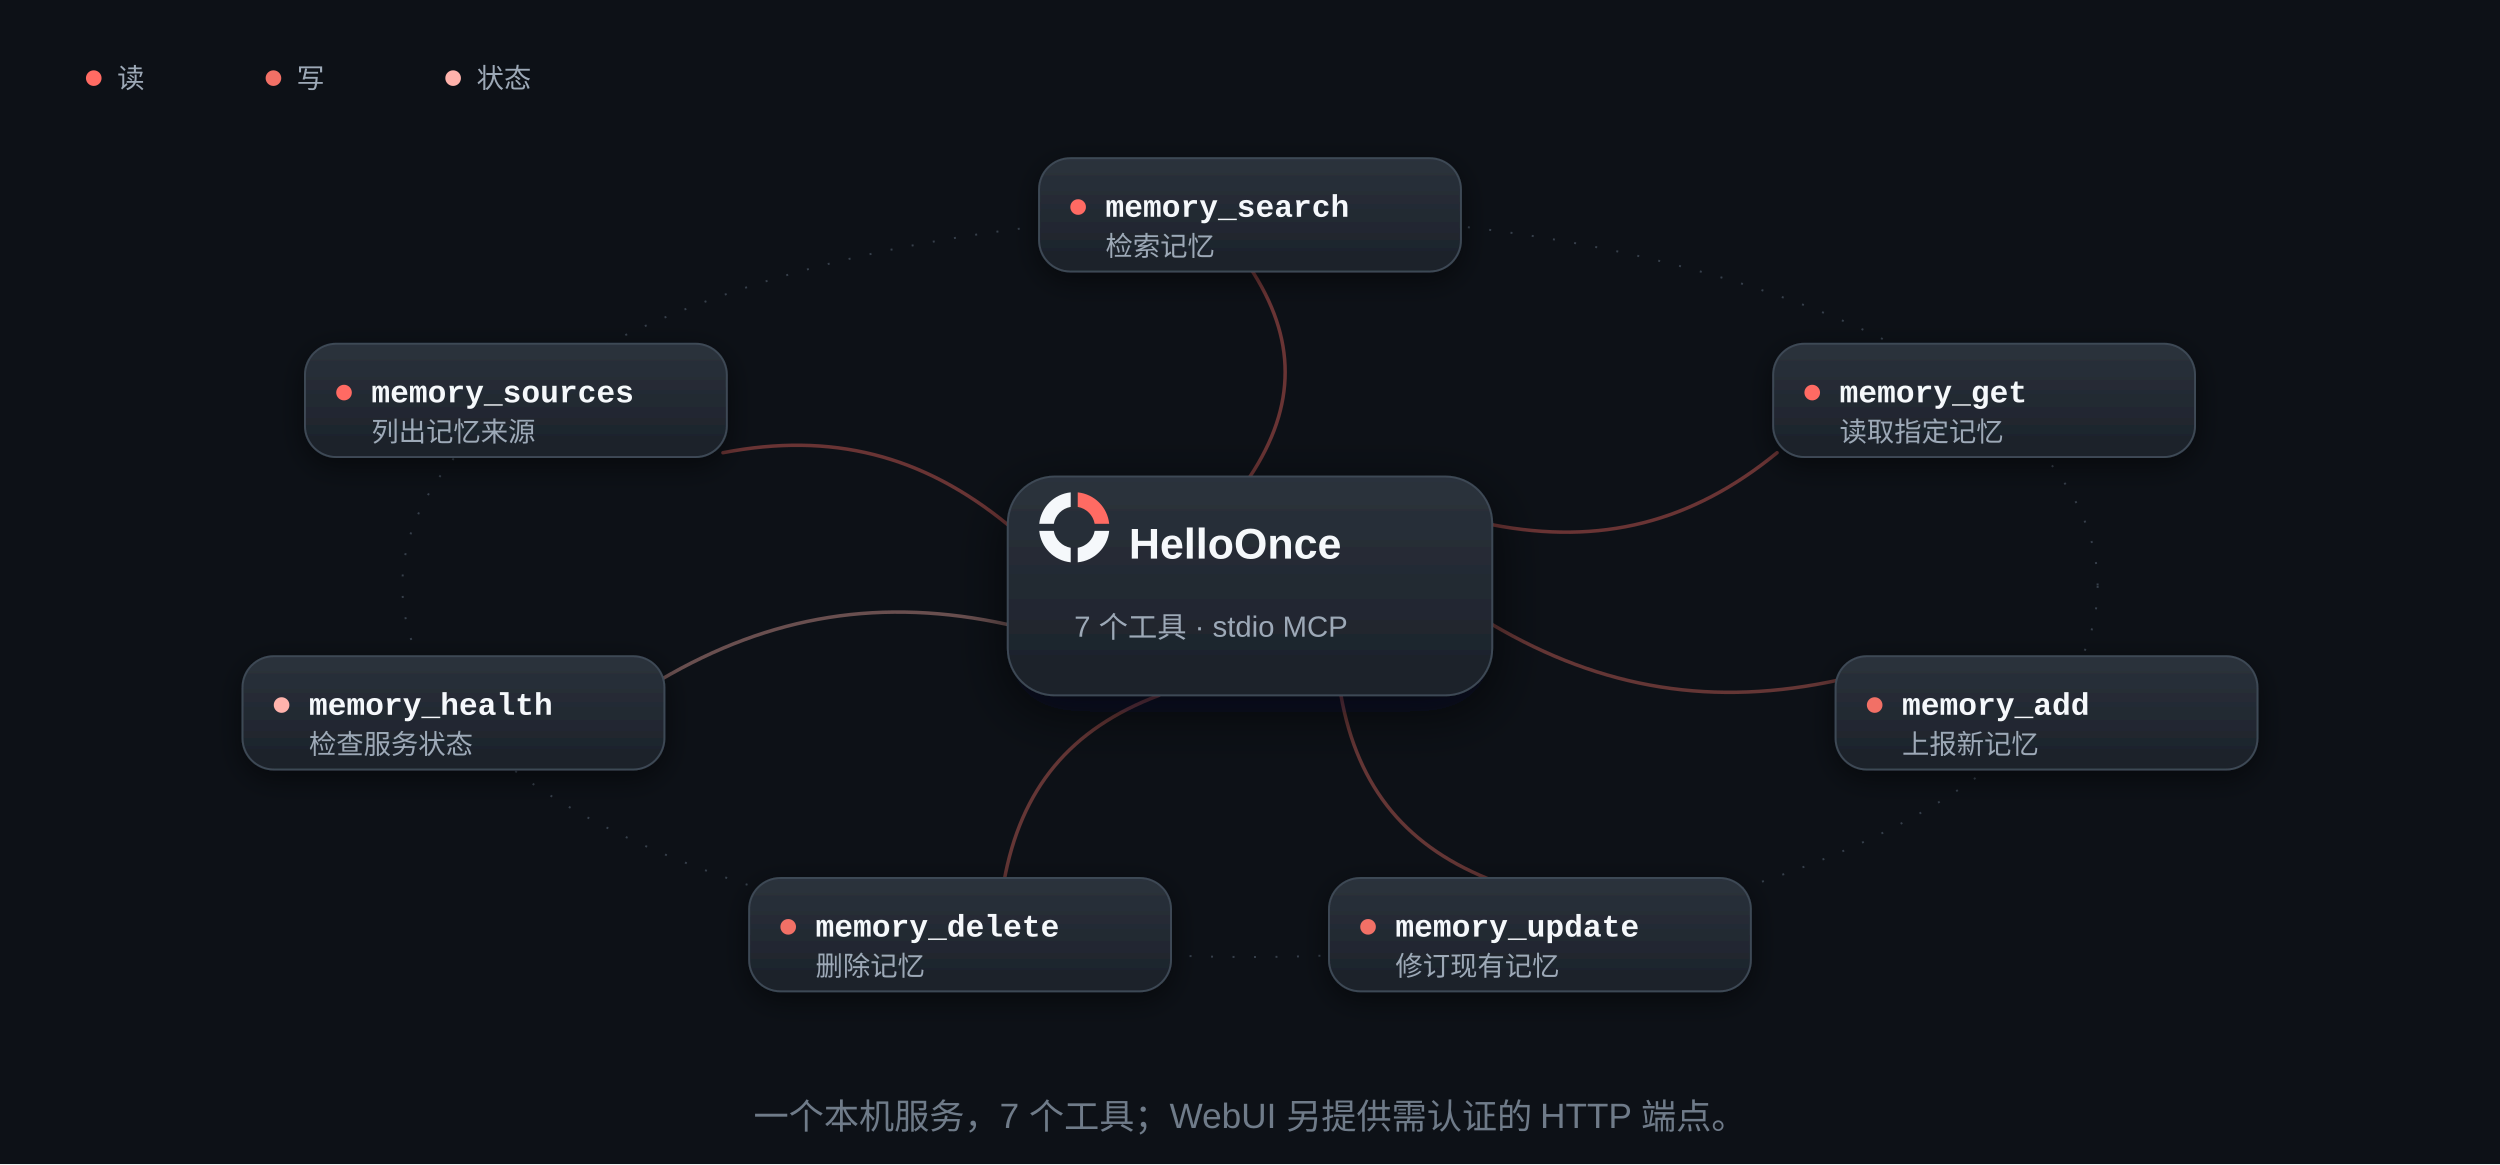
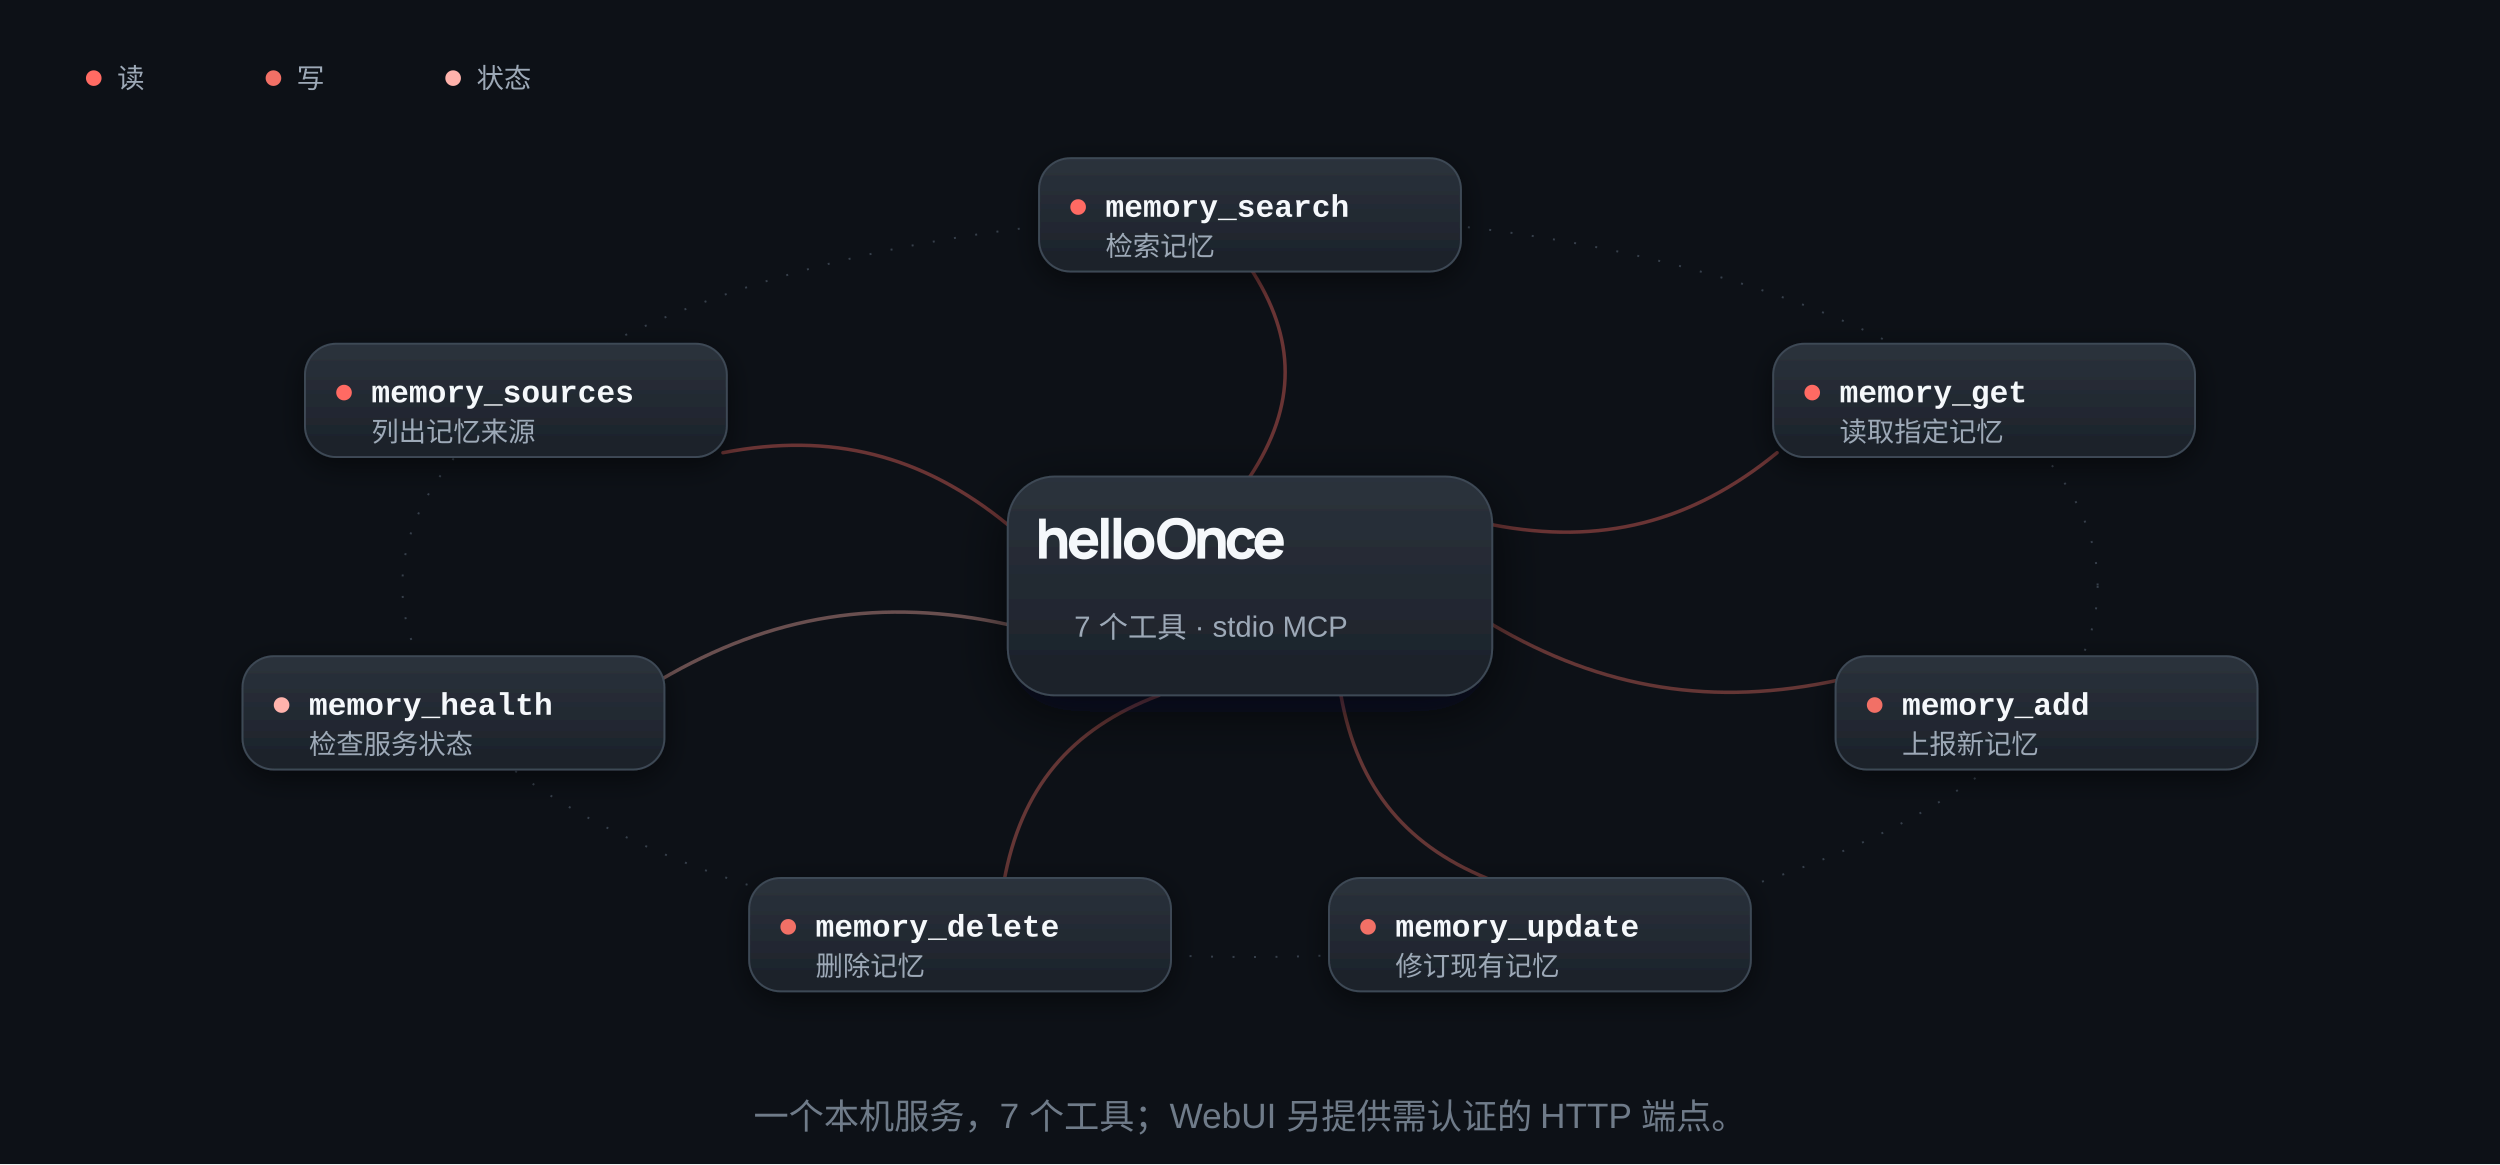
<svg xmlns="http://www.w3.org/2000/svg" viewBox="0 0 1280 596" width="1280" height="596" role="img" aria-label="网络图：一个本机 MCP 服务提供七个记忆工具——三个读取、三个写入、一个状态（search、get、sources / add、update、delete / health）。">
  <defs>
    <radialGradient id="halo" cx="50%" cy="50%" r="50%">
      <stop offset="0" stop-color="#FF7A70" stop-opacity=".55" />
      <stop offset=".45" stop-color="#FF7A70" stop-opacity=".18" />
      <stop offset="1" stop-color="#FF7A70" stop-opacity="0" />
    </radialGradient>
    <linearGradient id="cardGrad" x1="0" y1="0" x2="0" y2="1">
      <stop offset="0" stop-color="#2B323C" />
      <stop offset="1" stop-color="#1B2129" />
    </linearGradient>
    <linearGradient id="cardAltGrad" x1="0" y1="0" x2="0" y2="1">
      <stop offset="0" stop-color="#39424F" />
      <stop offset="1" stop-color="#262E38" />
    </linearGradient>
    <filter id="soft" x="-30%" y="-30%" width="160%" height="180%">
      <feDropShadow dx="0" dy="8" stdDeviation="14" flood-color="rgba(1,4,9,.62)" flood-opacity="1" />
    </filter>
    <filter id="softSm" x="-30%" y="-30%" width="160%" height="180%">
      <feDropShadow dx="0" dy="4" stdDeviation="7" flood-color="rgba(1,4,9,.62)" flood-opacity=".8" />
    </filter>
  </defs>
  <style>
  .s{font-family:-apple-system, BlinkMacSystemFont, 'Segoe UI Variable Display', 'Segoe UI', 'Helvetica Neue', Arial, 'Microsoft YaHei', 'PingFang SC', 'Hiragino Sans GB', 'Noto Sans CJK SC', sans-serif}
  .m{font-family:ui-monospace, SFMono-Regular, 'SF Mono', Menlo, Consolas, 'Liberation Mono', 'Microsoft YaHei', monospace}
  .rise{opacity:0;animation:rise .9s cubic-bezier(.16,.84,.32,1) both}
  @keyframes rise{from{opacity:0;transform:translateY(14px);filter:blur(6px)}to{opacity:1;transform:none;filter:blur(0)}}
  @keyframes breathe{0%,100%{opacity:.45;transform:scale(.96)}50%{opacity:.9;transform:scale(1.05)}}
  @keyframes breathe2{
    0%{opacity:.05;transform:scale(.93);animation-timing-function:cubic-bezier(.66,0,.34,1)}
    18%{opacity:.12;transform:scale(1.03);animation-timing-function:cubic-bezier(.37,0,.63,1)}
    34%{opacity:.07;transform:scale(.99);animation-timing-function:cubic-bezier(.45,0,.55,1)}
    57%{opacity:.15;transform:scale(1.085);animation-timing-function:cubic-bezier(.3,0,.7,1)}
    72%{opacity:.088;transform:scale(1.008);animation-timing-function:cubic-bezier(.6,0,.4,1)}
    88%{opacity:.126;transform:scale(1.052);animation-timing-function:cubic-bezier(.5,0,.5,1)}
    100%{opacity:.05;transform:scale(.93)}
  }
  @keyframes twinkle{0%,100%{opacity:.12}50%{opacity:.5}}
  .tw{animation:twinkle 9s ease-in-out infinite}
  .snr{animation:snr 5.4s cubic-bezier(.16,.84,.32,1) infinite;transform-box:fill-box;transform-origin:center}
  @keyframes snr{0%{transform:scale(.5);opacity:.55}65%{opacity:0}100%{transform:scale(1.6);opacity:0}}
  .swp{animation-timing-function:cubic-bezier(.83,0,.17,1);animation-iteration-count:infinite;opacity:0}
  .march{animation:march 1.65s linear infinite}
  .dp{animation:dotpulse 2.6s ease-in-out infinite}
  @keyframes dotpulse{0%,100%{opacity:.42}50%{opacity:1}}
  @keyframes march{to{stroke-dashoffset:-24}}
  .scan{animation:scan 4s cubic-bezier(.83,0,.17,1) infinite;opacity:0}
  @keyframes scan{0%{transform:translateX(0);opacity:0}8%{opacity:1}88%{opacity:1}100%{transform:translateX(1140px);opacity:0}}
  @media (prefers-reduced-motion: reduce){
    .rise{animation:none!important;opacity:1!important;filter:none!important;transform:none!important}
    .tw{animation:none!important;opacity:.55!important}
    .snr,.swp,.scan{animation:none!important;opacity:0!important}
    .march{animation:none!important}
    .dp{animation:none!important;opacity:1!important}
  }</style>
  <rect width="1280" height="596" fill="#0D1117" />
  <ellipse cx="640" cy="300" rx="434" ry="190" fill="none" stroke="#3E4855" stroke-width="1" stroke-dasharray="1 10" class="march" opacity=".85" />
  <circle cx="48" cy="40" r="4" fill="#FF6B63" />
  <text x="60" y="45" font-size="14" font-weight="500" fill="#9DA9B7" class="m">读</text>
  <circle cx="140" cy="40" r="4" fill="#F27066" />
  <text x="152" y="45" font-size="14" font-weight="500" fill="#9DA9B7" class="m">写</text>
  <circle cx="232" cy="40" r="4" fill="#FFB3AC" />
  <text x="244" y="45" font-size="14" font-weight="500" fill="#9DA9B7" class="m">状态</text>
  <path id="tk0" d="M640,244 C664,207.62 664,173.38 640,137" fill="none" stroke="#FF6B63" stroke-width="1.8" opacity=".38" stroke-linecap="round" />
  <path id="tk1" d="M764,268.66 C819.47,279.39 866.15,267.59 909.86,231.79" fill="none" stroke="#FF6B63" stroke-width="1.8" opacity=".38" stroke-linecap="round" />
  <path id="tk2" d="M764,319.76 C820.68,353.09 877.59,362.16 941.83,348.09" fill="none" stroke="#F27066" stroke-width="1.8" opacity=".38" stroke-linecap="round" />
  <path id="tk3" d="M686.56,356 C695.11,403.83 720.53,434.4 765.99,451.54" fill="none" stroke="#F27066" stroke-width="1.8" opacity=".38" stroke-linecap="round" />
  <path id="tk4" d="M593.44,356 C547.98,373.14 522.56,403.71 514.01,451.54" fill="none" stroke="#F27066" stroke-width="1.8" opacity=".38" stroke-linecap="round" />
  <path id="tk5" d="M516,319.76 C451.76,305.69 394.86,314.76 338.17,348.09" fill="none" stroke="#FFB3AC" stroke-width="1.8" opacity=".38" stroke-linecap="round" />
  <path id="tk6" d="M516,268.66 C472.29,232.86 425.62,221.06 370.14,231.79" fill="none" stroke="#FF6B63" stroke-width="1.8" opacity=".38" stroke-linecap="round" />
  <g>
    <g>
      <animateMotion dur="1.15s" begin="0s" repeatCount="indefinite" calcMode="spline" keyPoints="0;1" keyTimes="0;1" keySplines=".42 0 .28 1">
        <mpath href="#tk0" />
      </animateMotion>
      <circle r="5.4" fill="#FF6B63" opacity="0">
        <animate attributeName="r" values="2.16;5.4;5.4;2.16" keyTimes="0;.14;.86;1" calcMode="spline" keySplines=".4 0 .6 1;.4 0 .6 1;.4 0 .6 1" dur="1.15s" begin="0s" repeatCount="indefinite" />
        <animate attributeName="opacity" values="0;.115;.115;0" keyTimes="0;.14;.86;1" calcMode="spline" keySplines=".4 0 .6 1;.4 0 .6 1;.4 0 .6 1" dur="1.15s" begin="0s" repeatCount="indefinite" />
      </circle>
      <circle r="3.6" fill="#FF6B63" opacity="0">
        <animate attributeName="r" values="1.26;3.6;3.6;1.26" keyTimes="0;.14;.86;1" calcMode="spline" keySplines=".4 0 .6 1;.4 0 .6 1;.4 0 .6 1" dur="1.15s" begin="0s" repeatCount="indefinite" />
        <animate attributeName="opacity" values="0;1;1;0" keyTimes="0;.14;.86;1" calcMode="spline" keySplines=".4 0 .6 1;.4 0 .6 1;.4 0 .6 1" dur="1.15s" begin="0s" repeatCount="indefinite" />
      </circle>
    </g>
    <g>
      <animateMotion dur="1.15s" begin="-0.58s" repeatCount="indefinite" calcMode="spline" keyPoints="0;1" keyTimes="0;1" keySplines=".42 0 .28 1">
        <mpath href="#tk0" />
      </animateMotion>
      <circle r="5.4" fill="#FF6B63" opacity="0">
        <animate attributeName="r" values="2.16;5.4;5.4;2.16" keyTimes="0;.14;.86;1" calcMode="spline" keySplines=".4 0 .6 1;.4 0 .6 1;.4 0 .6 1" dur="1.15s" begin="-0.58s" repeatCount="indefinite" />
        <animate attributeName="opacity" values="0;.115;.115;0" keyTimes="0;.14;.86;1" calcMode="spline" keySplines=".4 0 .6 1;.4 0 .6 1;.4 0 .6 1" dur="1.15s" begin="-0.58s" repeatCount="indefinite" />
      </circle>
      <circle r="3.6" fill="#FF6B63" opacity="0">
        <animate attributeName="r" values="1.26;3.6;3.6;1.26" keyTimes="0;.14;.86;1" calcMode="spline" keySplines=".4 0 .6 1;.4 0 .6 1;.4 0 .6 1" dur="1.15s" begin="-0.58s" repeatCount="indefinite" />
        <animate attributeName="opacity" values="0;1;1;0" keyTimes="0;.14;.86;1" calcMode="spline" keySplines=".4 0 .6 1;.4 0 .6 1;.4 0 .6 1" dur="1.15s" begin="-0.58s" repeatCount="indefinite" />
      </circle>
    </g>
    <g>
      <animateMotion dur="1.22s" begin="-0.37s" repeatCount="indefinite" calcMode="spline" keyPoints="0;1" keyTimes="0;1" keySplines=".42 0 .28 1">
        <mpath href="#tk1" />
      </animateMotion>
      <circle r="5.4" fill="#FF6B63" opacity="0">
        <animate attributeName="r" values="2.16;5.4;5.4;2.16" keyTimes="0;.14;.86;1" calcMode="spline" keySplines=".4 0 .6 1;.4 0 .6 1;.4 0 .6 1" dur="1.22s" begin="-0.37s" repeatCount="indefinite" />
        <animate attributeName="opacity" values="0;.115;.115;0" keyTimes="0;.14;.86;1" calcMode="spline" keySplines=".4 0 .6 1;.4 0 .6 1;.4 0 .6 1" dur="1.22s" begin="-0.37s" repeatCount="indefinite" />
      </circle>
      <circle r="3.6" fill="#FF6B63" opacity="0">
        <animate attributeName="r" values="1.26;3.6;3.6;1.26" keyTimes="0;.14;.86;1" calcMode="spline" keySplines=".4 0 .6 1;.4 0 .6 1;.4 0 .6 1" dur="1.22s" begin="-0.37s" repeatCount="indefinite" />
        <animate attributeName="opacity" values="0;1;1;0" keyTimes="0;.14;.86;1" calcMode="spline" keySplines=".4 0 .6 1;.4 0 .6 1;.4 0 .6 1" dur="1.22s" begin="-0.37s" repeatCount="indefinite" />
      </circle>
    </g>
    <g>
      <animateMotion dur="1.22s" begin="-0.95s" repeatCount="indefinite" calcMode="spline" keyPoints="0;1" keyTimes="0;1" keySplines=".42 0 .28 1">
        <mpath href="#tk1" />
      </animateMotion>
      <circle r="5.4" fill="#FF6B63" opacity="0">
        <animate attributeName="r" values="2.16;5.4;5.4;2.16" keyTimes="0;.14;.86;1" calcMode="spline" keySplines=".4 0 .6 1;.4 0 .6 1;.4 0 .6 1" dur="1.22s" begin="-0.95s" repeatCount="indefinite" />
        <animate attributeName="opacity" values="0;.115;.115;0" keyTimes="0;.14;.86;1" calcMode="spline" keySplines=".4 0 .6 1;.4 0 .6 1;.4 0 .6 1" dur="1.22s" begin="-0.95s" repeatCount="indefinite" />
      </circle>
      <circle r="3.6" fill="#FF6B63" opacity="0">
        <animate attributeName="r" values="1.26;3.6;3.6;1.26" keyTimes="0;.14;.86;1" calcMode="spline" keySplines=".4 0 .6 1;.4 0 .6 1;.4 0 .6 1" dur="1.22s" begin="-0.95s" repeatCount="indefinite" />
        <animate attributeName="opacity" values="0;1;1;0" keyTimes="0;.14;.86;1" calcMode="spline" keySplines=".4 0 .6 1;.4 0 .6 1;.4 0 .6 1" dur="1.22s" begin="-0.95s" repeatCount="indefinite" />
      </circle>
    </g>
    <g>
      <animateMotion dur="1.29s" begin="-0.74s" repeatCount="indefinite" calcMode="spline" keyPoints="0;1" keyTimes="0;1" keySplines=".42 0 .28 1">
        <mpath href="#tk2" />
      </animateMotion>
      <circle r="5.4" fill="#F27066" opacity="0">
        <animate attributeName="r" values="2.16;5.4;5.4;2.16" keyTimes="0;.14;.86;1" calcMode="spline" keySplines=".4 0 .6 1;.4 0 .6 1;.4 0 .6 1" dur="1.29s" begin="-0.74s" repeatCount="indefinite" />
        <animate attributeName="opacity" values="0;.115;.115;0" keyTimes="0;.14;.86;1" calcMode="spline" keySplines=".4 0 .6 1;.4 0 .6 1;.4 0 .6 1" dur="1.29s" begin="-0.74s" repeatCount="indefinite" />
      </circle>
      <circle r="3.6" fill="#F27066" opacity="0">
        <animate attributeName="r" values="1.26;3.6;3.6;1.26" keyTimes="0;.14;.86;1" calcMode="spline" keySplines=".4 0 .6 1;.4 0 .6 1;.4 0 .6 1" dur="1.29s" begin="-0.74s" repeatCount="indefinite" />
        <animate attributeName="opacity" values="0;1;1;0" keyTimes="0;.14;.86;1" calcMode="spline" keySplines=".4 0 .6 1;.4 0 .6 1;.4 0 .6 1" dur="1.29s" begin="-0.74s" repeatCount="indefinite" />
      </circle>
    </g>
    <g>
      <animateMotion dur="1.29s" begin="-1.32s" repeatCount="indefinite" calcMode="spline" keyPoints="0;1" keyTimes="0;1" keySplines=".42 0 .28 1">
        <mpath href="#tk2" />
      </animateMotion>
      <circle r="5.4" fill="#F27066" opacity="0">
        <animate attributeName="r" values="2.16;5.4;5.4;2.16" keyTimes="0;.14;.86;1" calcMode="spline" keySplines=".4 0 .6 1;.4 0 .6 1;.4 0 .6 1" dur="1.29s" begin="-1.32s" repeatCount="indefinite" />
        <animate attributeName="opacity" values="0;.115;.115;0" keyTimes="0;.14;.86;1" calcMode="spline" keySplines=".4 0 .6 1;.4 0 .6 1;.4 0 .6 1" dur="1.29s" begin="-1.32s" repeatCount="indefinite" />
      </circle>
      <circle r="3.6" fill="#F27066" opacity="0">
        <animate attributeName="r" values="1.26;3.6;3.6;1.26" keyTimes="0;.14;.86;1" calcMode="spline" keySplines=".4 0 .6 1;.4 0 .6 1;.4 0 .6 1" dur="1.29s" begin="-1.32s" repeatCount="indefinite" />
        <animate attributeName="opacity" values="0;1;1;0" keyTimes="0;.14;.86;1" calcMode="spline" keySplines=".4 0 .6 1;.4 0 .6 1;.4 0 .6 1" dur="1.29s" begin="-1.32s" repeatCount="indefinite" />
      </circle>
    </g>
    <g>
      <animateMotion dur="1.36s" begin="-1.11s" repeatCount="indefinite" calcMode="spline" keyPoints="0;1" keyTimes="0;1" keySplines=".42 0 .28 1">
        <mpath href="#tk3" />
      </animateMotion>
      <circle r="5.4" fill="#F27066" opacity="0">
        <animate attributeName="r" values="2.16;5.4;5.4;2.16" keyTimes="0;.14;.86;1" calcMode="spline" keySplines=".4 0 .6 1;.4 0 .6 1;.4 0 .6 1" dur="1.36s" begin="-1.11s" repeatCount="indefinite" />
        <animate attributeName="opacity" values="0;.115;.115;0" keyTimes="0;.14;.86;1" calcMode="spline" keySplines=".4 0 .6 1;.4 0 .6 1;.4 0 .6 1" dur="1.36s" begin="-1.11s" repeatCount="indefinite" />
      </circle>
      <circle r="3.6" fill="#F27066" opacity="0">
        <animate attributeName="r" values="1.26;3.6;3.6;1.26" keyTimes="0;.14;.86;1" calcMode="spline" keySplines=".4 0 .6 1;.4 0 .6 1;.4 0 .6 1" dur="1.36s" begin="-1.11s" repeatCount="indefinite" />
        <animate attributeName="opacity" values="0;1;1;0" keyTimes="0;.14;.86;1" calcMode="spline" keySplines=".4 0 .6 1;.4 0 .6 1;.4 0 .6 1" dur="1.36s" begin="-1.11s" repeatCount="indefinite" />
      </circle>
    </g>
    <g>
      <animateMotion dur="1.36s" begin="-1.69s" repeatCount="indefinite" calcMode="spline" keyPoints="0;1" keyTimes="0;1" keySplines=".42 0 .28 1">
        <mpath href="#tk3" />
      </animateMotion>
      <circle r="5.4" fill="#F27066" opacity="0">
        <animate attributeName="r" values="2.16;5.4;5.4;2.16" keyTimes="0;.14;.86;1" calcMode="spline" keySplines=".4 0 .6 1;.4 0 .6 1;.4 0 .6 1" dur="1.36s" begin="-1.69s" repeatCount="indefinite" />
        <animate attributeName="opacity" values="0;.115;.115;0" keyTimes="0;.14;.86;1" calcMode="spline" keySplines=".4 0 .6 1;.4 0 .6 1;.4 0 .6 1" dur="1.36s" begin="-1.69s" repeatCount="indefinite" />
      </circle>
      <circle r="3.6" fill="#F27066" opacity="0">
        <animate attributeName="r" values="1.26;3.6;3.6;1.26" keyTimes="0;.14;.86;1" calcMode="spline" keySplines=".4 0 .6 1;.4 0 .6 1;.4 0 .6 1" dur="1.36s" begin="-1.69s" repeatCount="indefinite" />
        <animate attributeName="opacity" values="0;1;1;0" keyTimes="0;.14;.86;1" calcMode="spline" keySplines=".4 0 .6 1;.4 0 .6 1;.4 0 .6 1" dur="1.36s" begin="-1.69s" repeatCount="indefinite" />
      </circle>
    </g>
    <g>
      <animateMotion dur="1.43s" begin="-1.48s" repeatCount="indefinite" calcMode="spline" keyPoints="0;1" keyTimes="0;1" keySplines=".42 0 .28 1">
        <mpath href="#tk4" />
      </animateMotion>
      <circle r="5.4" fill="#F27066" opacity="0">
        <animate attributeName="r" values="2.16;5.4;5.4;2.16" keyTimes="0;.14;.86;1" calcMode="spline" keySplines=".4 0 .6 1;.4 0 .6 1;.4 0 .6 1" dur="1.43s" begin="-1.48s" repeatCount="indefinite" />
        <animate attributeName="opacity" values="0;.115;.115;0" keyTimes="0;.14;.86;1" calcMode="spline" keySplines=".4 0 .6 1;.4 0 .6 1;.4 0 .6 1" dur="1.43s" begin="-1.48s" repeatCount="indefinite" />
      </circle>
      <circle r="3.6" fill="#F27066" opacity="0">
        <animate attributeName="r" values="1.26;3.6;3.6;1.26" keyTimes="0;.14;.86;1" calcMode="spline" keySplines=".4 0 .6 1;.4 0 .6 1;.4 0 .6 1" dur="1.43s" begin="-1.48s" repeatCount="indefinite" />
        <animate attributeName="opacity" values="0;1;1;0" keyTimes="0;.14;.86;1" calcMode="spline" keySplines=".4 0 .6 1;.4 0 .6 1;.4 0 .6 1" dur="1.43s" begin="-1.48s" repeatCount="indefinite" />
      </circle>
    </g>
    <g>
      <animateMotion dur="1.43s" begin="-2.06s" repeatCount="indefinite" calcMode="spline" keyPoints="0;1" keyTimes="0;1" keySplines=".42 0 .28 1">
        <mpath href="#tk4" />
      </animateMotion>
      <circle r="5.4" fill="#F27066" opacity="0">
        <animate attributeName="r" values="2.16;5.4;5.4;2.16" keyTimes="0;.14;.86;1" calcMode="spline" keySplines=".4 0 .6 1;.4 0 .6 1;.4 0 .6 1" dur="1.43s" begin="-2.06s" repeatCount="indefinite" />
        <animate attributeName="opacity" values="0;.115;.115;0" keyTimes="0;.14;.86;1" calcMode="spline" keySplines=".4 0 .6 1;.4 0 .6 1;.4 0 .6 1" dur="1.43s" begin="-2.06s" repeatCount="indefinite" />
      </circle>
      <circle r="3.6" fill="#F27066" opacity="0">
        <animate attributeName="r" values="1.26;3.6;3.6;1.26" keyTimes="0;.14;.86;1" calcMode="spline" keySplines=".4 0 .6 1;.4 0 .6 1;.4 0 .6 1" dur="1.43s" begin="-2.06s" repeatCount="indefinite" />
        <animate attributeName="opacity" values="0;1;1;0" keyTimes="0;.14;.86;1" calcMode="spline" keySplines=".4 0 .6 1;.4 0 .6 1;.4 0 .6 1" dur="1.43s" begin="-2.06s" repeatCount="indefinite" />
      </circle>
    </g>
    <g>
      <animateMotion dur="1.5s" begin="-1.85s" repeatCount="indefinite" calcMode="spline" keyPoints="0;1" keyTimes="0;1" keySplines=".42 0 .28 1">
        <mpath href="#tk5" />
      </animateMotion>
      <circle r="5.4" fill="#FFB3AC" opacity="0">
        <animate attributeName="r" values="2.16;5.4;5.4;2.16" keyTimes="0;.14;.86;1" calcMode="spline" keySplines=".4 0 .6 1;.4 0 .6 1;.4 0 .6 1" dur="1.5s" begin="-1.85s" repeatCount="indefinite" />
        <animate attributeName="opacity" values="0;.115;.115;0" keyTimes="0;.14;.86;1" calcMode="spline" keySplines=".4 0 .6 1;.4 0 .6 1;.4 0 .6 1" dur="1.5s" begin="-1.85s" repeatCount="indefinite" />
      </circle>
      <circle r="3.6" fill="#FFB3AC" opacity="0">
        <animate attributeName="r" values="1.26;3.6;3.6;1.26" keyTimes="0;.14;.86;1" calcMode="spline" keySplines=".4 0 .6 1;.4 0 .6 1;.4 0 .6 1" dur="1.5s" begin="-1.85s" repeatCount="indefinite" />
        <animate attributeName="opacity" values="0;1;1;0" keyTimes="0;.14;.86;1" calcMode="spline" keySplines=".4 0 .6 1;.4 0 .6 1;.4 0 .6 1" dur="1.5s" begin="-1.85s" repeatCount="indefinite" />
      </circle>
    </g>
    <g>
      <animateMotion dur="1.5s" begin="-2.43s" repeatCount="indefinite" calcMode="spline" keyPoints="0;1" keyTimes="0;1" keySplines=".42 0 .28 1">
        <mpath href="#tk5" />
      </animateMotion>
      <circle r="5.4" fill="#FFB3AC" opacity="0">
        <animate attributeName="r" values="2.16;5.4;5.4;2.16" keyTimes="0;.14;.86;1" calcMode="spline" keySplines=".4 0 .6 1;.4 0 .6 1;.4 0 .6 1" dur="1.5s" begin="-2.43s" repeatCount="indefinite" />
        <animate attributeName="opacity" values="0;.115;.115;0" keyTimes="0;.14;.86;1" calcMode="spline" keySplines=".4 0 .6 1;.4 0 .6 1;.4 0 .6 1" dur="1.5s" begin="-2.43s" repeatCount="indefinite" />
      </circle>
      <circle r="3.6" fill="#FFB3AC" opacity="0">
        <animate attributeName="r" values="1.26;3.6;3.6;1.26" keyTimes="0;.14;.86;1" calcMode="spline" keySplines=".4 0 .6 1;.4 0 .6 1;.4 0 .6 1" dur="1.5s" begin="-2.43s" repeatCount="indefinite" />
        <animate attributeName="opacity" values="0;1;1;0" keyTimes="0;.14;.86;1" calcMode="spline" keySplines=".4 0 .6 1;.4 0 .6 1;.4 0 .6 1" dur="1.5s" begin="-2.43s" repeatCount="indefinite" />
      </circle>
    </g>
    <g>
      <animateMotion dur="1.56s" begin="-2.22s" repeatCount="indefinite" calcMode="spline" keyPoints="0;1" keyTimes="0;1" keySplines=".42 0 .28 1">
        <mpath href="#tk6" />
      </animateMotion>
      <circle r="5.4" fill="#FF6B63" opacity="0">
        <animate attributeName="r" values="2.16;5.4;5.4;2.16" keyTimes="0;.14;.86;1" calcMode="spline" keySplines=".4 0 .6 1;.4 0 .6 1;.4 0 .6 1" dur="1.56s" begin="-2.22s" repeatCount="indefinite" />
        <animate attributeName="opacity" values="0;.115;.115;0" keyTimes="0;.14;.86;1" calcMode="spline" keySplines=".4 0 .6 1;.4 0 .6 1;.4 0 .6 1" dur="1.56s" begin="-2.22s" repeatCount="indefinite" />
      </circle>
      <circle r="3.6" fill="#FF6B63" opacity="0">
        <animate attributeName="r" values="1.26;3.6;3.6;1.26" keyTimes="0;.14;.86;1" calcMode="spline" keySplines=".4 0 .6 1;.4 0 .6 1;.4 0 .6 1" dur="1.56s" begin="-2.22s" repeatCount="indefinite" />
        <animate attributeName="opacity" values="0;1;1;0" keyTimes="0;.14;.86;1" calcMode="spline" keySplines=".4 0 .6 1;.4 0 .6 1;.4 0 .6 1" dur="1.56s" begin="-2.22s" repeatCount="indefinite" />
      </circle>
    </g>
    <g>
      <animateMotion dur="1.56s" begin="-2.8s" repeatCount="indefinite" calcMode="spline" keyPoints="0;1" keyTimes="0;1" keySplines=".42 0 .28 1">
        <mpath href="#tk6" />
      </animateMotion>
      <circle r="5.4" fill="#FF6B63" opacity="0">
        <animate attributeName="r" values="2.16;5.4;5.4;2.16" keyTimes="0;.14;.86;1" calcMode="spline" keySplines=".4 0 .6 1;.4 0 .6 1;.4 0 .6 1" dur="1.56s" begin="-2.8s" repeatCount="indefinite" />
        <animate attributeName="opacity" values="0;.115;.115;0" keyTimes="0;.14;.86;1" calcMode="spline" keySplines=".4 0 .6 1;.4 0 .6 1;.4 0 .6 1" dur="1.56s" begin="-2.8s" repeatCount="indefinite" />
      </circle>
      <circle r="3.6" fill="#FF6B63" opacity="0">
        <animate attributeName="r" values="1.26;3.6;3.6;1.26" keyTimes="0;.14;.86;1" calcMode="spline" keySplines=".4 0 .6 1;.4 0 .6 1;.4 0 .6 1" dur="1.56s" begin="-2.8s" repeatCount="indefinite" />
        <animate attributeName="opacity" values="0;1;1;0" keyTimes="0;.14;.86;1" calcMode="spline" keySplines=".4 0 .6 1;.4 0 .6 1;.4 0 .6 1" dur="1.56s" begin="-2.8s" repeatCount="indefinite" />
      </circle>
    </g>
  </g>
  <g filter="url(#softSm)">
    <rect x="532" y="81" width="216" height="58" rx="16" fill="url(#cardGrad)" stroke="#3E4855" stroke-width="1" />
    <circle cx="552" cy="106" r="4" fill="#FF6B63" />
    <text x="566" y="111" font-size="16" font-weight="600" fill="#F5F8FB" class="m">memory_search</text>
    <text x="566" y="131" font-size="14" font-weight="400" fill="#9DA9B7" class="s">检索记忆</text>
  </g>
  <g filter="url(#softSm)">
    <rect x="907.86" y="176" width="216" height="58" rx="16" fill="url(#cardGrad)" stroke="#3E4855" stroke-width="1" />
    <circle cx="927.86" cy="201" r="4" fill="#FF6B63" />
    <text x="941.86" y="206" font-size="16" font-weight="600" fill="#F5F8FB" class="m">memory_get</text>
    <text x="941.86" y="226" font-size="14" font-weight="400" fill="#9DA9B7" class="s">读取指定记忆</text>
  </g>
  <g filter="url(#softSm)">
    <rect x="939.83" y="335.98" width="216" height="58" rx="16" fill="url(#cardGrad)" stroke="#3E4855" stroke-width="1" />
    <circle cx="959.83" cy="360.98" r="4" fill="#F27066" />
    <text x="973.83" y="365.98" font-size="16" font-weight="600" fill="#F5F8FB" class="m">memory_add</text>
    <text x="973.83" y="385.98" font-size="14" font-weight="400" fill="#9DA9B7" class="s">上报新记忆</text>
  </g>
  <g filter="url(#softSm)">
    <rect x="680.44" y="449.54" width="216" height="58" rx="16" fill="url(#cardGrad)" stroke="#3E4855" stroke-width="1" />
    <circle cx="700.44" cy="474.54" r="4" fill="#F27066" />
    <text x="714.44" y="479.54" font-size="16" font-weight="600" fill="#F5F8FB" class="m">memory_update</text>
    <text x="714.44" y="499.54" font-size="14" font-weight="400" fill="#9DA9B7" class="s">修订现有记忆</text>
  </g>
  <g filter="url(#softSm)">
    <rect x="383.56" y="449.54" width="216" height="58" rx="16" fill="url(#cardGrad)" stroke="#3E4855" stroke-width="1" />
    <circle cx="403.56" cy="474.54" r="4" fill="#F27066" />
    <text x="417.56" y="479.54" font-size="16" font-weight="600" fill="#F5F8FB" class="m">memory_delete</text>
    <text x="417.56" y="499.54" font-size="14" font-weight="400" fill="#9DA9B7" class="s">删除记忆</text>
  </g>
  <g filter="url(#softSm)">
    <rect x="124.17" y="335.98" width="216" height="58" rx="16" fill="url(#cardGrad)" stroke="#3E4855" stroke-width="1" />
    <circle cx="144.17" cy="360.98" r="4" fill="#FFB3AC" />
    <text x="158.17" y="365.98" font-size="16" font-weight="600" fill="#F5F8FB" class="m">memory_health</text>
    <text x="158.17" y="385.98" font-size="14" font-weight="400" fill="#9DA9B7" class="s">检查服务状态</text>
  </g>
  <g filter="url(#softSm)">
    <rect x="156.14" y="176" width="216" height="58" rx="16" fill="url(#cardGrad)" stroke="#3E4855" stroke-width="1" />
    <circle cx="176.14" cy="201" r="4" fill="#FF6B63" />
    <text x="190.14" y="206" font-size="16" font-weight="600" fill="#F5F8FB" class="m">memory_sources</text>
    <text x="190.14" y="226" font-size="14" font-weight="400" fill="#9DA9B7" class="s">列出记忆来源</text>
  </g>
  <g filter="url(#soft)">
    <rect x="516" y="244" width="248" height="112" rx="24" fill="url(#cardGrad)" stroke="#3E4855" stroke-width="1" />
  </g>
-   <g transform="translate(550 270)">
-     <g transform="scale(0.18)">
-       <path fill="#FF6B63" d="M10,-99.499A100 100 0 0 1 99.499,-10L58.146,-10A59 59 0 0 0 10,-58.146Z" />
-       <path fill="#F5F8FB" d="M99.499,10A100 100 0 0 1 10,99.499L10,58.146A59 59 0 0 0 58.146,10Z" />
-       <path fill="#F5F8FB" d="M-10,99.499A100 100 0 0 1 -99.499,10L-58.146,10A59 59 0 0 0 -10,58.146Z" />
-       <path fill="#F5F8FB" d="M-99.499,-10A100 100 0 0 1 -10,-99.499L-10,-58.146A59 59 0 0 0 -58.146,-10Z" />
-     </g>
-   </g>
-   <text x="578" y="286" font-size="22" font-weight="650" fill="#F5F8FB" class="s">HelloOnce</text>
+   <g transform="translate(488.27 249.57) scale(0.31404)" fill="#F5F8FB">
+     <path d="M172.66 116V92.91C172.66 91.793 172.6 90.375 172.479 88.654C172.358 86.904 171.981 85.153 171.347 83.403C170.713 81.652 169.672 80.188 168.223 79.011C166.805 77.834 164.782 77.245 162.156 77.245C161.1 77.245 159.968 77.411 158.761 77.743C157.554 78.076 156.422 78.724 155.365 79.69C154.309 80.626 153.434 82.014 152.739 83.855C152.075 85.697 151.743 88.141 151.743 91.19L144.681 87.84C144.681 83.976 145.465 80.354 147.035 76.974C148.604 73.593 150.959 70.862 154.098 68.779C157.267 66.697 161.251 65.655 166.05 65.655C169.883 65.655 173.007 66.304 175.422 67.602C177.836 68.9 179.708 70.545 181.036 72.537C182.394 74.529 183.36 76.612 183.933 78.785C184.507 80.928 184.854 82.89 184.975 84.67C185.095 86.451 185.156 87.749 185.156 88.564V116H172.66ZM139.248 116V50.805H150.204V84.308H151.743V116H139.248ZM213.331 117.358C208.321 117.358 203.899 116.287 200.066 114.144C196.263 111.971 193.275 108.998 191.101 105.225C188.958 101.422 187.887 97.076 187.887 92.186C187.887 86.844 188.943 82.195 191.056 78.242C193.169 74.287 196.082 71.224 199.794 69.051C203.506 66.847 207.777 65.746 212.607 65.746C217.738 65.746 222.099 66.953 225.691 69.368C229.282 71.782 231.939 75.178 233.659 79.554C235.379 83.931 235.983 89.077 235.47 94.993H223.291V90.466C223.291 85.485 222.491 81.909 220.892 79.736C219.322 77.532 216.742 76.43 213.15 76.43C208.954 76.43 205.861 77.713 203.869 80.279C201.907 82.814 200.926 86.572 200.926 91.552C200.926 96.11 201.907 99.641 203.869 102.146C205.861 104.621 208.773 105.859 212.607 105.859C215.021 105.859 217.089 105.33 218.809 104.274C220.529 103.218 221.842 101.693 222.748 99.701L235.062 103.233C233.221 107.7 230.309 111.171 226.325 113.646C222.371 116.121 218.039 117.358 213.331 117.358ZM197.123 94.993V85.847H229.539V94.993H197.123ZM240.298 116V49.447H252.612V116H240.298ZM260.791 116V49.447H273.105V116H260.791ZM302.381 117.358C297.461 117.358 293.145 116.257 289.433 114.053C285.72 111.85 282.823 108.817 280.74 104.953C278.688 101.06 277.662 96.593 277.662 91.552C277.662 86.451 278.718 81.969 280.831 78.106C282.944 74.212 285.856 71.179 289.569 69.006C293.281 66.832 297.552 65.746 302.381 65.746C307.301 65.746 311.617 66.847 315.33 69.051C319.072 71.254 321.985 74.303 324.067 78.196C326.15 82.06 327.191 86.511 327.191 91.552C327.191 96.623 326.135 101.105 324.022 104.998C321.94 108.862 319.027 111.895 315.284 114.098C311.572 116.272 307.271 117.358 302.381 117.358ZM302.381 105.859C306.335 105.859 309.278 104.531 311.21 101.875C313.171 99.188 314.152 95.747 314.152 91.552C314.152 87.206 313.156 83.735 311.164 81.139C309.202 78.543 306.275 77.245 302.381 77.245C299.695 77.245 297.492 77.849 295.771 79.056C294.051 80.264 292.768 81.939 291.923 84.082C291.108 86.225 290.7 88.715 290.7 91.552C290.7 95.928 291.681 99.415 293.643 102.01C295.635 104.576 298.548 105.859 302.381 105.859Z" />
+     <path d="M363.318 117.358C356.798 117.358 351.169 115.94 346.43 113.102C341.722 110.265 338.085 106.296 335.519 101.195C332.984 96.094 331.716 90.164 331.716 83.403C331.716 76.642 332.984 70.711 335.519 65.61C338.085 60.509 341.722 56.54 346.43 53.703C351.169 50.866 356.798 49.447 363.318 49.447C369.837 49.447 375.451 50.866 380.16 53.703C384.898 56.54 388.535 60.509 391.071 65.61C393.636 70.711 394.919 76.642 394.919 83.403C394.919 90.164 393.636 96.094 391.071 101.195C388.535 106.296 384.898 110.265 380.16 113.102C375.451 115.94 369.837 117.358 363.318 117.358ZM363.318 105.768C367.453 105.828 370.894 104.938 373.64 103.097C376.387 101.256 378.439 98.645 379.797 95.264C381.186 91.884 381.88 87.93 381.88 83.403C381.88 78.875 381.186 74.952 379.797 71.632C378.439 68.311 376.387 65.731 373.64 63.89C370.894 62.048 367.453 61.098 363.318 61.037C359.183 60.977 355.742 61.867 352.995 63.709C350.249 65.55 348.181 68.16 346.793 71.541C345.434 74.921 344.755 78.875 344.755 83.403C344.755 87.93 345.434 91.854 346.793 95.174C348.181 98.494 350.249 101.075 352.995 102.916C355.742 104.757 359.183 105.708 363.318 105.768ZM430.978 116V92.91C430.978 91.793 430.918 90.375 430.797 88.654C430.676 86.904 430.299 85.153 429.665 83.403C429.031 81.652 427.99 80.188 426.541 79.011C425.123 77.834 423.101 77.245 420.475 77.245C419.418 77.245 418.286 77.411 417.079 77.743C415.872 78.076 414.74 78.724 413.684 79.69C412.627 80.626 411.752 82.014 411.058 83.855C410.394 85.697 410.062 88.141 410.062 91.19L402.999 87.84C402.999 83.976 403.784 80.354 405.353 76.974C406.923 73.593 409.277 70.862 412.416 68.779C415.585 66.697 419.569 65.655 424.368 65.655C428.201 65.655 431.325 66.304 433.74 67.602C436.155 68.9 438.026 70.545 439.354 72.537C440.712 74.529 441.678 76.612 442.251 78.785C442.825 80.928 443.172 82.89 443.293 84.67C443.414 86.451 443.474 87.749 443.474 88.564V116H430.978ZM397.566 116V67.104H408.522V83.312H410.062V116H397.566ZM469.588 117.358C464.517 117.358 460.171 116.226 456.549 113.963C452.927 111.699 450.15 108.62 448.218 104.727C446.287 100.833 445.321 96.442 445.321 91.552C445.321 86.602 446.317 82.18 448.309 78.287C450.331 74.393 453.168 71.33 456.82 69.096C460.473 66.863 464.789 65.746 469.769 65.746C475.534 65.746 480.363 67.21 484.257 70.137C488.18 73.035 490.685 77.004 491.772 82.044L479.457 85.304C478.733 82.769 477.465 80.792 475.654 79.373C473.874 77.955 471.851 77.245 469.588 77.245C466.992 77.245 464.864 77.879 463.204 79.147C461.544 80.384 460.322 82.09 459.537 84.263C458.752 86.406 458.36 88.836 458.36 91.552C458.36 95.808 459.295 99.264 461.167 101.92C463.068 104.546 465.875 105.859 469.588 105.859C472.365 105.859 474.477 105.225 475.926 103.957C477.375 102.689 478.461 100.878 479.186 98.524L491.772 101.15C490.384 106.342 487.758 110.341 483.894 113.148C480.031 115.955 475.262 117.358 469.588 117.358ZM515.928 117.358C510.918 117.358 506.496 116.287 502.663 114.144C498.86 111.971 495.872 108.998 493.699 105.225C491.556 101.422 490.484 97.076 490.484 92.186C490.484 86.844 491.541 82.195 493.654 78.242C495.766 74.287 498.679 71.224 502.392 69.051C506.104 66.847 510.375 65.746 515.204 65.746C520.335 65.746 524.697 66.953 528.288 69.368C531.88 71.782 534.536 75.178 536.256 79.554C537.977 83.931 538.581 89.077 538.067 94.993H525.889V90.466C525.889 85.485 525.089 81.909 523.489 79.736C521.92 77.532 519.339 76.43 515.747 76.43C511.552 76.43 508.458 77.713 506.466 80.279C504.504 82.814 503.523 86.572 503.523 91.552C503.523 96.11 504.504 99.641 506.466 102.146C508.458 104.621 511.371 105.859 515.204 105.859C517.619 105.859 519.686 105.33 521.407 104.274C523.127 103.218 524.44 101.693 525.345 99.701L537.66 103.233C535.819 107.7 532.906 111.171 528.922 113.646C524.968 116.121 520.637 117.358 515.928 117.358ZM499.72 94.993V85.847H532.137V94.993H499.72Z" />
+   </g>
  <text x="550" y="326" font-size="15" font-weight="400" fill="#9DA9B7" class="s">7 个工具 · stdio MCP</text>
  <text x="640" y="578" font-size="18" font-weight="400" fill="#6F7B89" text-anchor="middle" class="s">一个本机服务，7 个工具；WebUI 另提供需认证的 HTTP 端点。</text>
</svg>
